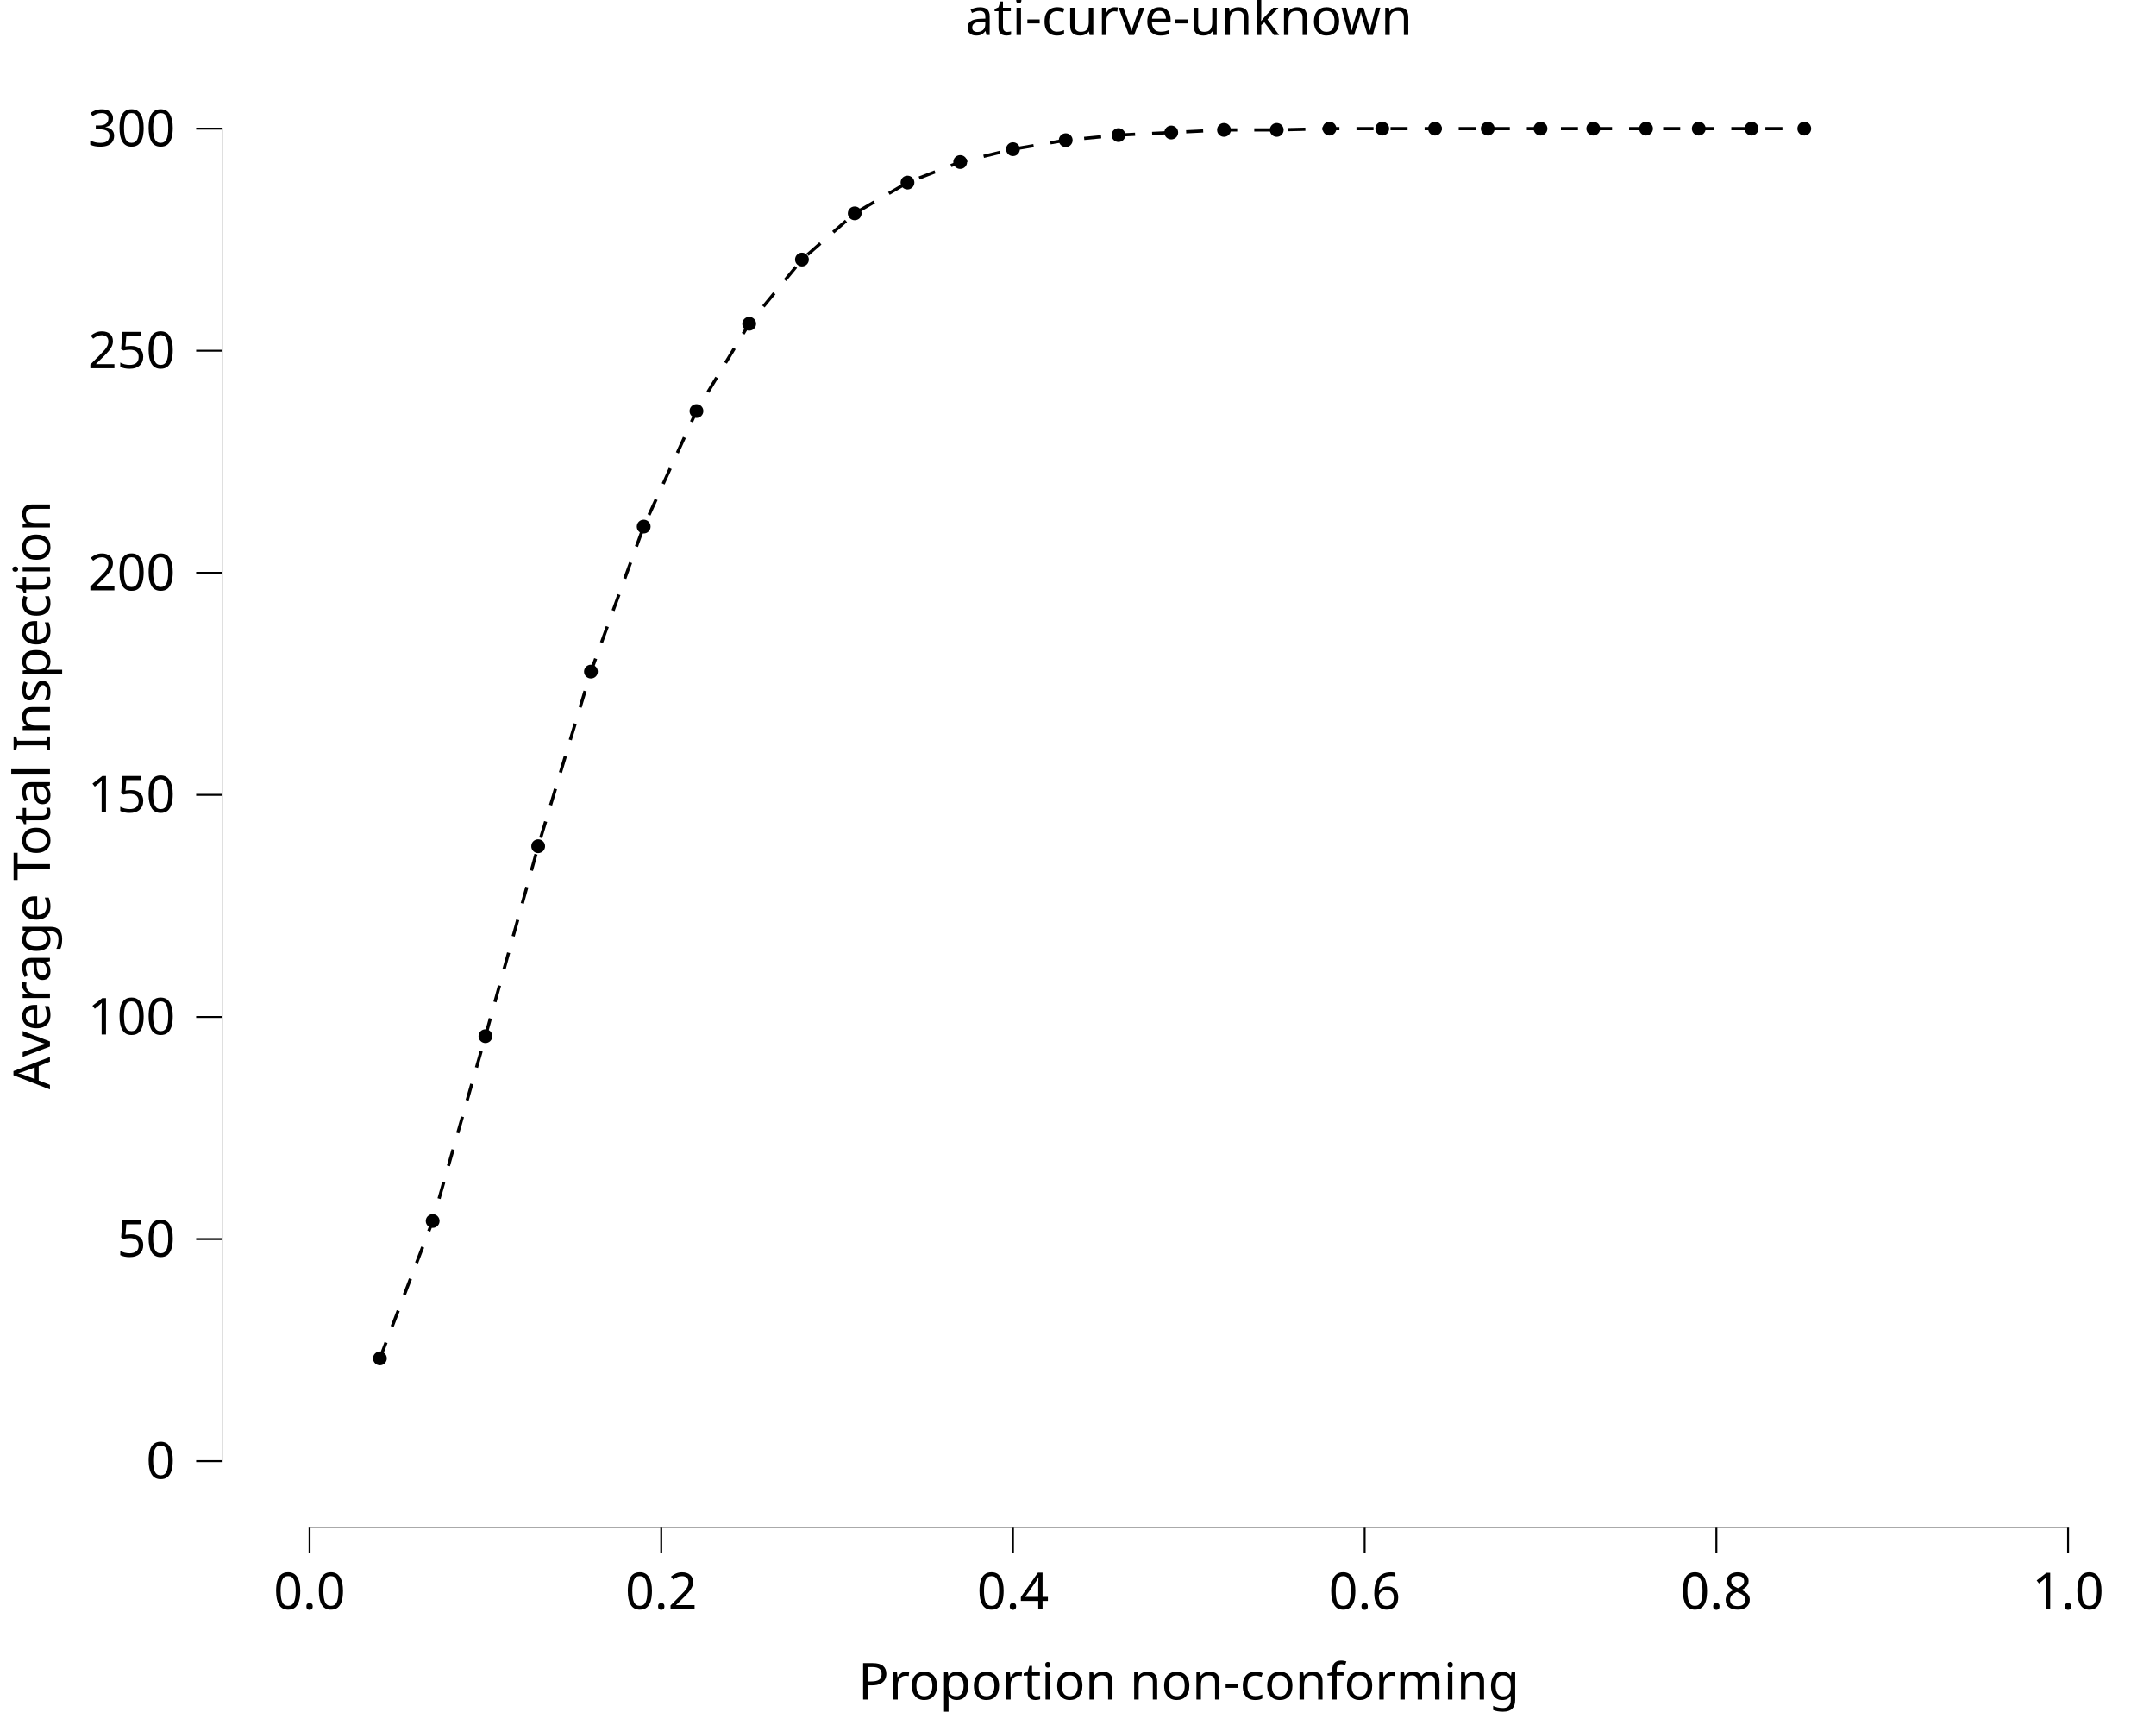
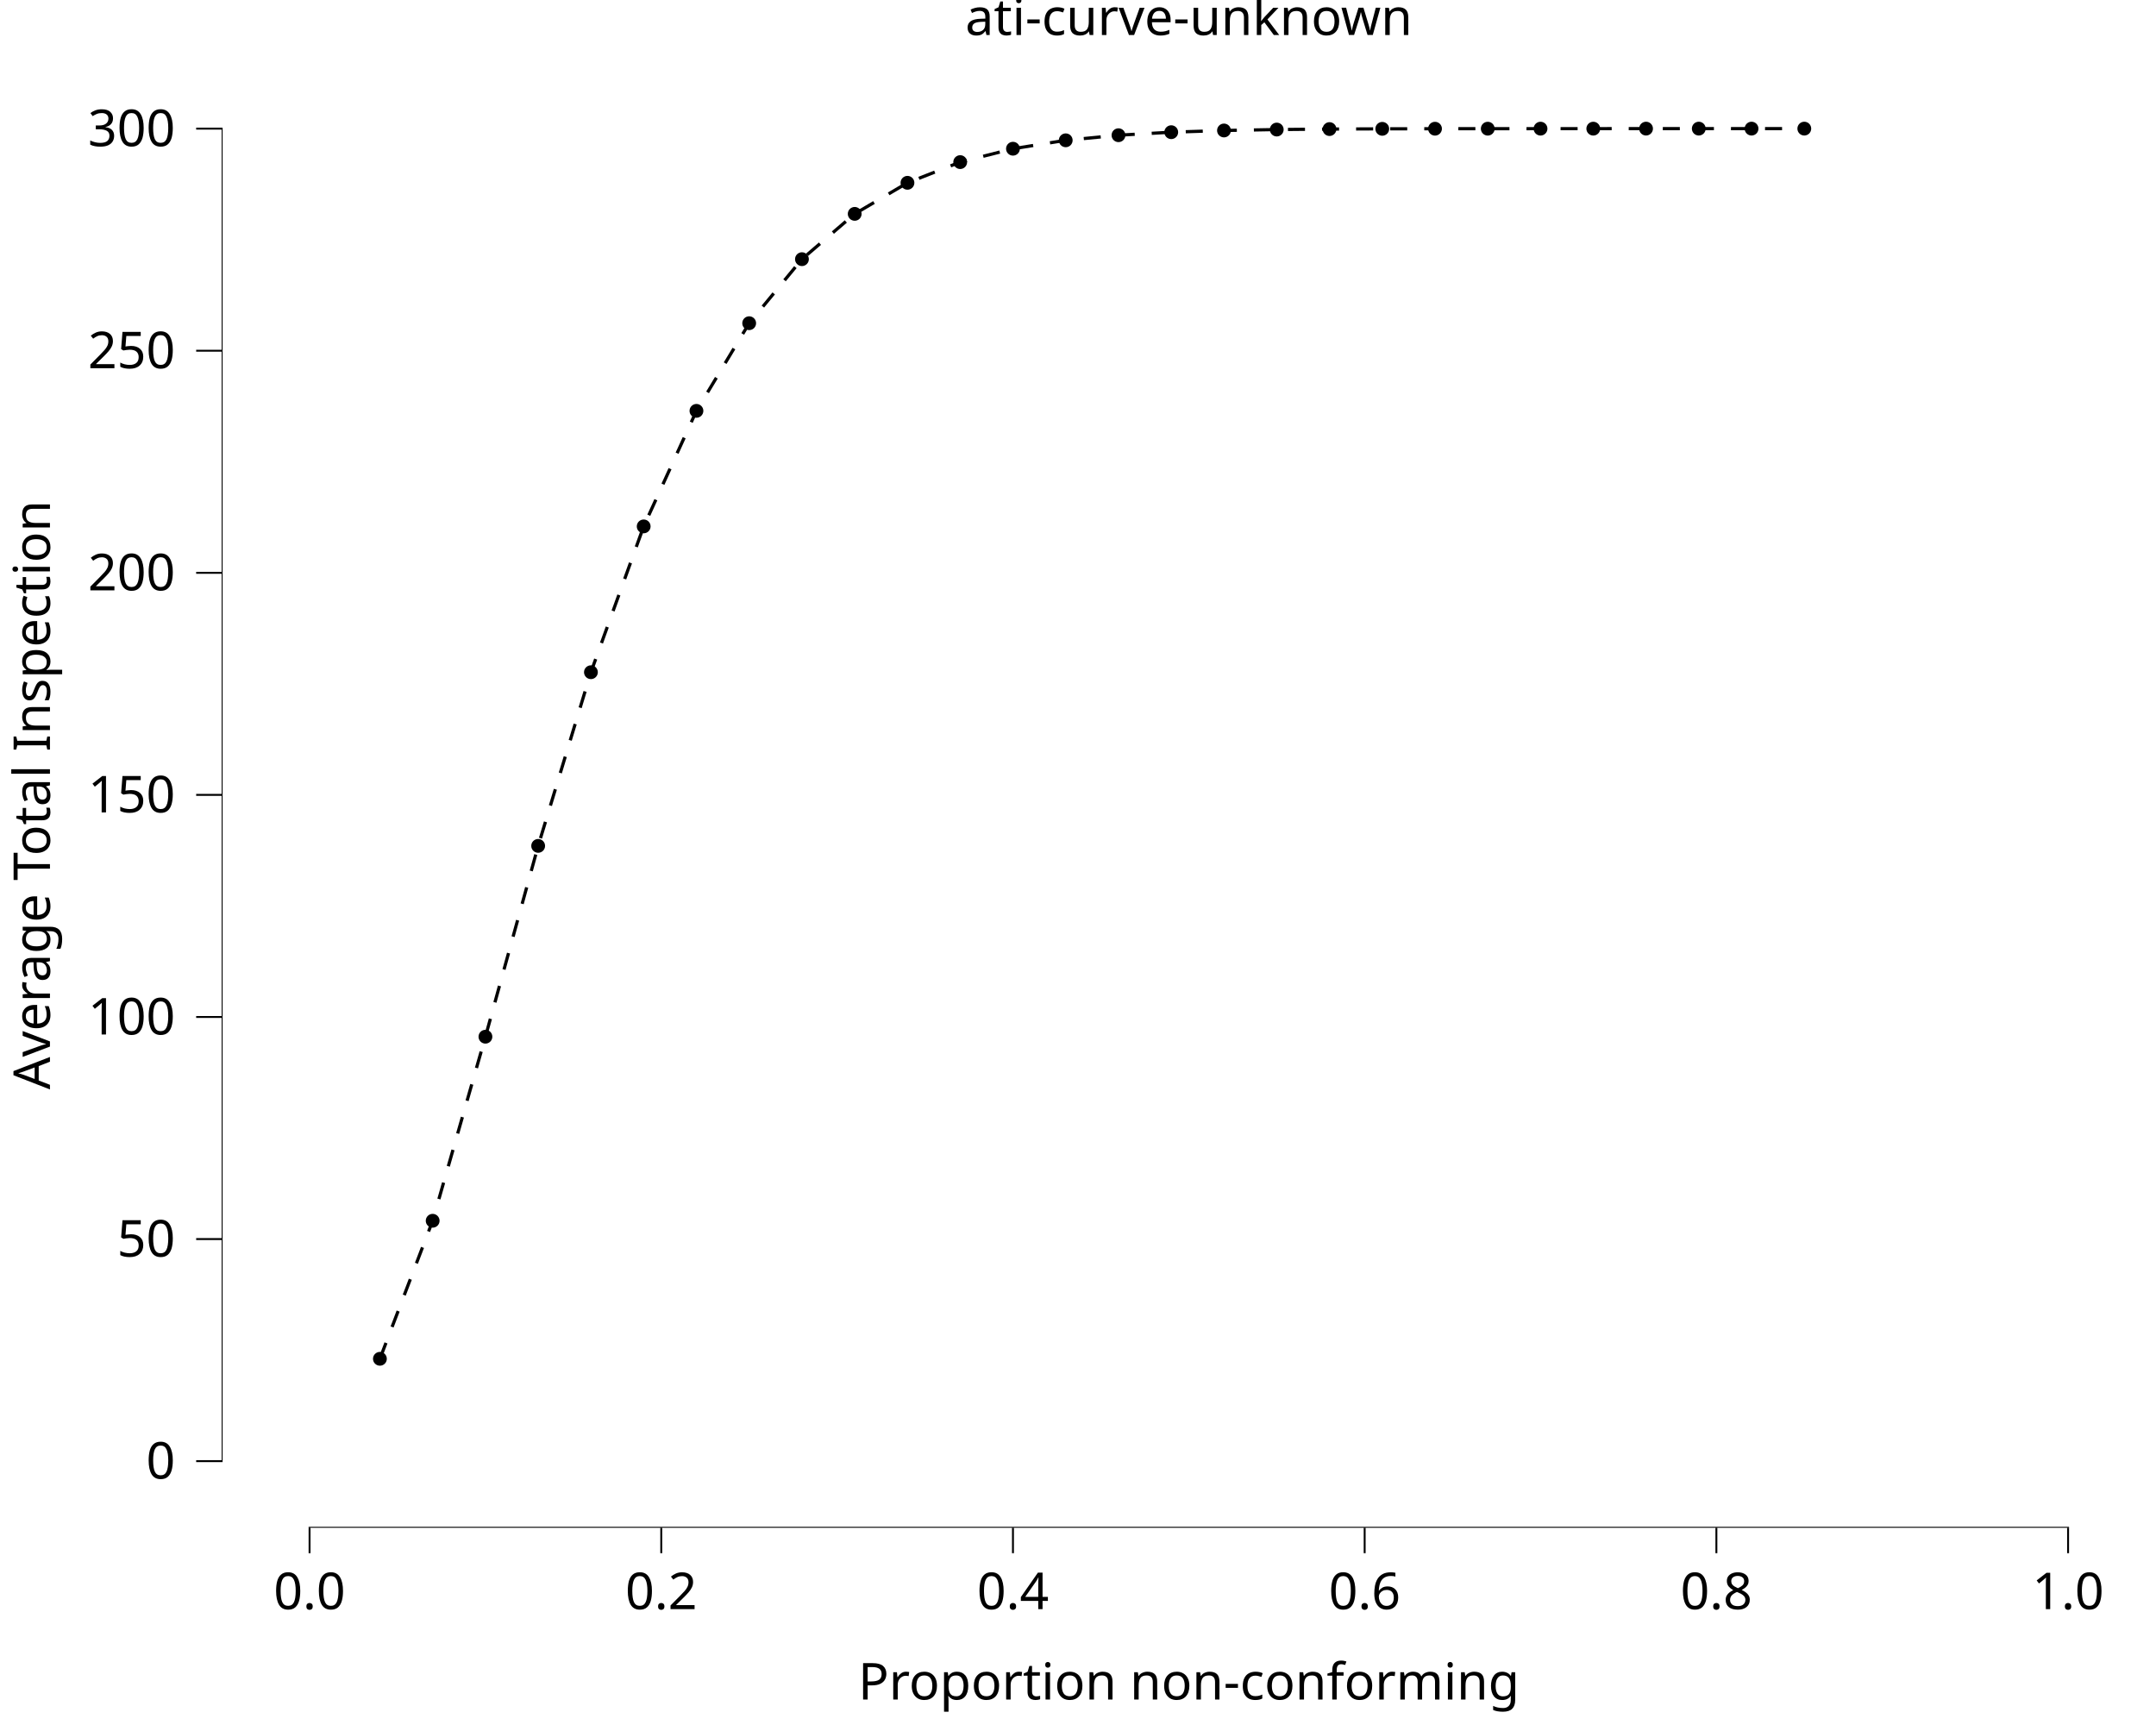
<svg xmlns="http://www.w3.org/2000/svg" class="svglite" data-engine-version="2.0" width="720.00pt" height="576.00pt" viewBox="0 0 720.00 576.00">
  <defs>
    <style type="text/css">
    .svglite line, .svglite polyline, .svglite polygon, .svglite path, .svglite rect, .svglite circle {
      fill: none;
      stroke: #000000;
      stroke-linecap: round;
      stroke-linejoin: round;
      stroke-miterlimit: 10.00;
    }
  </style>
  </defs>
  <rect width="100%" height="100%" style="stroke: none; fill: #FFFFFF;" />
  <defs>
    <clipPath id="cpMC4wMHw3MjAuMDB8MC4wMHw1NzYuMDA=">
      <rect x="0.00" y="0.00" width="720.00" height="576.00" />
    </clipPath>
  </defs>
  <g clip-path="url(#cpMC4wMHw3MjAuMDB8MC4wMHw1NzYuMDA=)">
    <rect x="0.00" y="0.00" width="720.00" height="576.00" style="stroke-width: 10.67; stroke: none;" />
  </g>
  <defs>
    <clipPath id="cpNzQuMDJ8NzIwLjAwfDIwLjcxfDUxMC4xNA==">
      <rect x="74.02" y="20.71" width="645.98" height="489.43" />
    </clipPath>
  </defs>
  <g clip-path="url(#cpNzQuMDJ8NzIwLjAwfDIwLjcxfDUxMC4xNA==)">
    <rect x="74.02" y="20.71" width="645.98" height="489.43" style="stroke-width: 10.67; stroke: none;" />
-     <circle cx="126.87" cy="453.58" r="1.95" style="stroke-width: 0.71; fill: #000000;" />
-     <circle cx="144.49" cy="407.71" r="1.95" style="stroke-width: 0.71; fill: #000000;" />
-     <circle cx="162.11" cy="345.99" r="1.95" style="stroke-width: 0.71; fill: #000000;" />
-     <circle cx="179.72" cy="282.56" r="1.95" style="stroke-width: 0.71; fill: #000000;" />
-     <circle cx="197.34" cy="224.26" r="1.95" style="stroke-width: 0.71; fill: #000000;" />
-     <circle cx="214.96" cy="175.83" r="1.95" style="stroke-width: 0.71; fill: #000000;" />
-     <circle cx="232.58" cy="137.25" r="1.95" style="stroke-width: 0.71; fill: #000000;" />
-     <circle cx="250.19" cy="108.11" r="1.95" style="stroke-width: 0.71; fill: #000000;" />
-     <circle cx="267.81" cy="86.67" r="1.95" style="stroke-width: 0.71; fill: #000000;" />
-     <circle cx="285.43" cy="71.24" r="1.95" style="stroke-width: 0.71; fill: #000000;" />
-     <circle cx="303.05" cy="60.96" r="1.95" style="stroke-width: 0.71; fill: #000000;" />
-     <circle cx="320.66" cy="54.10" r="1.95" style="stroke-width: 0.71; fill: #000000;" />
-     <circle cx="338.28" cy="49.81" r="1.95" style="stroke-width: 0.71; fill: #000000;" />
-     <circle cx="355.90" cy="46.81" r="1.95" style="stroke-width: 0.71; fill: #000000;" />
-     <circle cx="373.52" cy="45.10" r="1.95" style="stroke-width: 0.71; fill: #000000;" />
-     <circle cx="391.14" cy="44.24" r="1.95" style="stroke-width: 0.71; fill: #000000;" />
-     <circle cx="408.75" cy="43.38" r="1.95" style="stroke-width: 0.71; fill: #000000;" />
-     <circle cx="426.37" cy="43.38" r="1.95" style="stroke-width: 0.71; fill: #000000;" />
-     <circle cx="443.99" cy="42.95" r="1.95" style="stroke-width: 0.71; fill: #000000;" />
-     <circle cx="461.61" cy="42.95" r="1.95" style="stroke-width: 0.71; fill: #000000;" />
-     <circle cx="479.22" cy="42.95" r="1.95" style="stroke-width: 0.71; fill: #000000;" />
-     <circle cx="496.84" cy="42.95" r="1.95" style="stroke-width: 0.71; fill: #000000;" />
-     <circle cx="514.46" cy="42.95" r="1.95" style="stroke-width: 0.71; fill: #000000;" />
-     <circle cx="532.08" cy="42.95" r="1.95" style="stroke-width: 0.71; fill: #000000;" />
+     <circle cx="126.87" cy="453.72" r="1.95" style="stroke-width: 0.71; fill: #000000;" />
+     <circle cx="144.49" cy="407.63" r="1.95" style="stroke-width: 0.71; fill: #000000;" />
+     <circle cx="162.11" cy="346.17" r="1.95" style="stroke-width: 0.71; fill: #000000;" />
+     <circle cx="179.72" cy="282.45" r="1.95" style="stroke-width: 0.71; fill: #000000;" />
+     <circle cx="197.34" cy="224.46" r="1.95" style="stroke-width: 0.71; fill: #000000;" />
+     <circle cx="214.96" cy="175.77" r="1.95" style="stroke-width: 0.71; fill: #000000;" />
+     <circle cx="232.58" cy="137.19" r="1.95" style="stroke-width: 0.71; fill: #000000;" />
+     <circle cx="250.19" cy="107.92" r="1.95" style="stroke-width: 0.71; fill: #000000;" />
+     <circle cx="267.81" cy="86.54" r="1.95" style="stroke-width: 0.71; fill: #000000;" />
+     <circle cx="285.43" cy="71.41" r="1.95" style="stroke-width: 0.71; fill: #000000;" />
+     <circle cx="303.05" cy="61.04" r="1.95" style="stroke-width: 0.71; fill: #000000;" />
+     <circle cx="320.66" cy="54.13" r="1.95" style="stroke-width: 0.71; fill: #000000;" />
+     <circle cx="338.28" cy="49.66" r="1.95" style="stroke-width: 0.71; fill: #000000;" />
+     <circle cx="355.90" cy="46.85" r="1.95" style="stroke-width: 0.71; fill: #000000;" />
+     <circle cx="373.52" cy="45.15" r="1.95" style="stroke-width: 0.71; fill: #000000;" />
+     <circle cx="391.14" cy="44.14" r="1.95" style="stroke-width: 0.71; fill: #000000;" />
+     <circle cx="408.75" cy="43.57" r="1.95" style="stroke-width: 0.71; fill: #000000;" />
+     <circle cx="426.37" cy="43.26" r="1.95" style="stroke-width: 0.71; fill: #000000;" />
+     <circle cx="443.99" cy="43.10" r="1.95" style="stroke-width: 0.71; fill: #000000;" />
+     <circle cx="461.61" cy="43.02" r="1.95" style="stroke-width: 0.71; fill: #000000;" />
+     <circle cx="479.22" cy="42.98" r="1.95" style="stroke-width: 0.71; fill: #000000;" />
+     <circle cx="496.84" cy="42.97" r="1.95" style="stroke-width: 0.71; fill: #000000;" />
+     <circle cx="514.46" cy="42.96" r="1.95" style="stroke-width: 0.71; fill: #000000;" />
+     <circle cx="532.08" cy="42.96" r="1.95" style="stroke-width: 0.71; fill: #000000;" />
    <circle cx="549.70" cy="42.95" r="1.95" style="stroke-width: 0.71; fill: #000000;" />
    <circle cx="567.31" cy="42.95" r="1.95" style="stroke-width: 0.71; fill: #000000;" />
    <circle cx="584.93" cy="42.95" r="1.95" style="stroke-width: 0.71; fill: #000000;" />
    <circle cx="602.55" cy="42.95" r="1.95" style="stroke-width: 0.71; fill: #000000;" />
-     <polyline points="126.87,453.58 144.49,407.71 162.11,345.99 179.72,282.56 197.34,224.26 214.96,175.83 232.58,137.25 250.19,108.11 267.81,86.67 285.43,71.24 303.05,60.96 320.66,54.10 338.28,49.81 355.90,46.81 373.52,45.10 391.14,44.24 408.75,43.38 426.37,43.38 443.99,42.95 461.61,42.95 479.22,42.95 496.84,42.95 514.46,42.95 532.08,42.95 549.70,42.95 567.31,42.95 584.93,42.95 602.55,42.95 " style="stroke-width: 1.07; stroke-dasharray: 5.69,5.69; stroke-linecap: butt;" />
+     <polyline points="126.87,453.72 144.49,407.63 162.11,346.17 179.72,282.45 197.34,224.46 214.96,175.77 232.58,137.19 250.19,107.92 267.81,86.54 285.43,71.41 303.05,61.04 320.66,54.13 338.28,49.66 355.90,46.85 373.52,45.15 391.14,44.14 408.75,43.57 426.37,43.26 443.99,43.10 461.61,43.02 479.22,42.98 496.84,42.97 514.46,42.96 532.08,42.96 549.70,42.95 567.31,42.95 584.93,42.95 602.55,42.95 " style="stroke-width: 1.07; stroke-dasharray: 5.69,5.69; stroke-linecap: butt;" />
    <line x1="103.06" y1="510.14" x2="690.96" y2="510.14" style="stroke-width: 0.64; stroke-linecap: butt;" />
    <line x1="74.02" y1="488.21" x2="74.02" y2="42.64" style="stroke-width: 0.64; stroke-linecap: butt;" />
    <rect x="74.02" y="20.71" width="645.98" height="489.43" style="stroke-width: 0.00; stroke: none;" />
  </g>
  <g clip-path="url(#cpMC4wMHw3MjAuMDB8MC4wMHw1NzYuMDA=)">
    <polyline points="74.02,510.14 74.02,20.71 " style="stroke-width: 0.00; stroke: none; stroke-linecap: butt;" />
    <text x="58.54" y="493.74" text-anchor="end" style="font-size: 17.00px; font-family: sans;" textLength="9.46px" lengthAdjust="spacingAndGlyphs">0</text>
    <text x="58.54" y="419.59" text-anchor="end" style="font-size: 17.00px; font-family: sans;" textLength="18.91px" lengthAdjust="spacingAndGlyphs">50</text>
    <text x="58.54" y="345.43" text-anchor="end" style="font-size: 17.00px; font-family: sans;" textLength="28.37px" lengthAdjust="spacingAndGlyphs">100</text>
    <text x="58.54" y="271.27" text-anchor="end" style="font-size: 17.00px; font-family: sans;" textLength="28.37px" lengthAdjust="spacingAndGlyphs">150</text>
    <text x="58.54" y="197.12" text-anchor="end" style="font-size: 17.00px; font-family: sans;" textLength="28.37px" lengthAdjust="spacingAndGlyphs">200</text>
    <text x="58.54" y="122.96" text-anchor="end" style="font-size: 17.00px; font-family: sans;" textLength="28.37px" lengthAdjust="spacingAndGlyphs">250</text>
    <text x="58.54" y="48.80" text-anchor="end" style="font-size: 17.00px; font-family: sans;" textLength="28.37px" lengthAdjust="spacingAndGlyphs">300</text>
    <polyline points="65.51,487.89 74.02,487.89 " style="stroke-width: 0.64; stroke-linecap: butt;" />
    <polyline points="65.51,413.74 74.02,413.74 " style="stroke-width: 0.64; stroke-linecap: butt;" />
    <polyline points="65.51,339.58 74.02,339.58 " style="stroke-width: 0.64; stroke-linecap: butt;" />
    <polyline points="65.51,265.42 74.02,265.42 " style="stroke-width: 0.64; stroke-linecap: butt;" />
    <polyline points="65.51,191.27 74.02,191.27 " style="stroke-width: 0.64; stroke-linecap: butt;" />
    <polyline points="65.51,117.11 74.02,117.11 " style="stroke-width: 0.64; stroke-linecap: butt;" />
    <polyline points="65.51,42.95 74.02,42.95 " style="stroke-width: 0.64; stroke-linecap: butt;" />
    <polyline points="74.02,510.14 720.00,510.14 " style="stroke-width: 0.00; stroke: none; stroke-linecap: butt;" />
    <polyline points="103.38,518.64 103.38,510.14 " style="stroke-width: 0.64; stroke-linecap: butt;" />
    <polyline points="220.83,518.64 220.83,510.14 " style="stroke-width: 0.64; stroke-linecap: butt;" />
    <polyline points="338.28,518.64 338.28,510.14 " style="stroke-width: 0.64; stroke-linecap: butt;" />
    <polyline points="455.73,518.64 455.73,510.14 " style="stroke-width: 0.64; stroke-linecap: butt;" />
    <polyline points="573.19,518.64 573.19,510.14 " style="stroke-width: 0.64; stroke-linecap: butt;" />
    <polyline points="690.64,518.64 690.64,510.14 " style="stroke-width: 0.64; stroke-linecap: butt;" />
    <text x="103.38" y="537.32" text-anchor="middle" style="font-size: 17.00px; font-family: sans;" textLength="23.63px" lengthAdjust="spacingAndGlyphs">0.0</text>
    <text x="220.83" y="537.32" text-anchor="middle" style="font-size: 17.00px; font-family: sans;" textLength="23.63px" lengthAdjust="spacingAndGlyphs">0.2</text>
    <text x="338.28" y="537.32" text-anchor="middle" style="font-size: 17.00px; font-family: sans;" textLength="23.63px" lengthAdjust="spacingAndGlyphs">0.4</text>
    <text x="455.73" y="537.32" text-anchor="middle" style="font-size: 17.00px; font-family: sans;" textLength="23.63px" lengthAdjust="spacingAndGlyphs">0.6</text>
    <text x="573.19" y="537.32" text-anchor="middle" style="font-size: 17.00px; font-family: sans;" textLength="23.63px" lengthAdjust="spacingAndGlyphs">0.8</text>
    <text x="690.64" y="537.32" text-anchor="middle" style="font-size: 17.00px; font-family: sans;" textLength="23.63px" lengthAdjust="spacingAndGlyphs">1.0</text>
    <text x="397.01" y="567.49" text-anchor="middle" style="font-size: 17.00px; font-family: sans;" textLength="201.30px" lengthAdjust="spacingAndGlyphs">Proportion non-conforming</text>
    <text transform="translate(16.68,265.42) rotate(-90)" text-anchor="middle" style="font-size: 17.00px; font-family: sans;" textLength="188.08px" lengthAdjust="spacingAndGlyphs">Average Total Inspection</text>
    <text x="397.01" y="11.70" text-anchor="middle" style="font-size: 17.00px; font-family: sans;" textLength="138.92px" lengthAdjust="spacingAndGlyphs">ati-curve-unknown</text>
  </g>
</svg>
